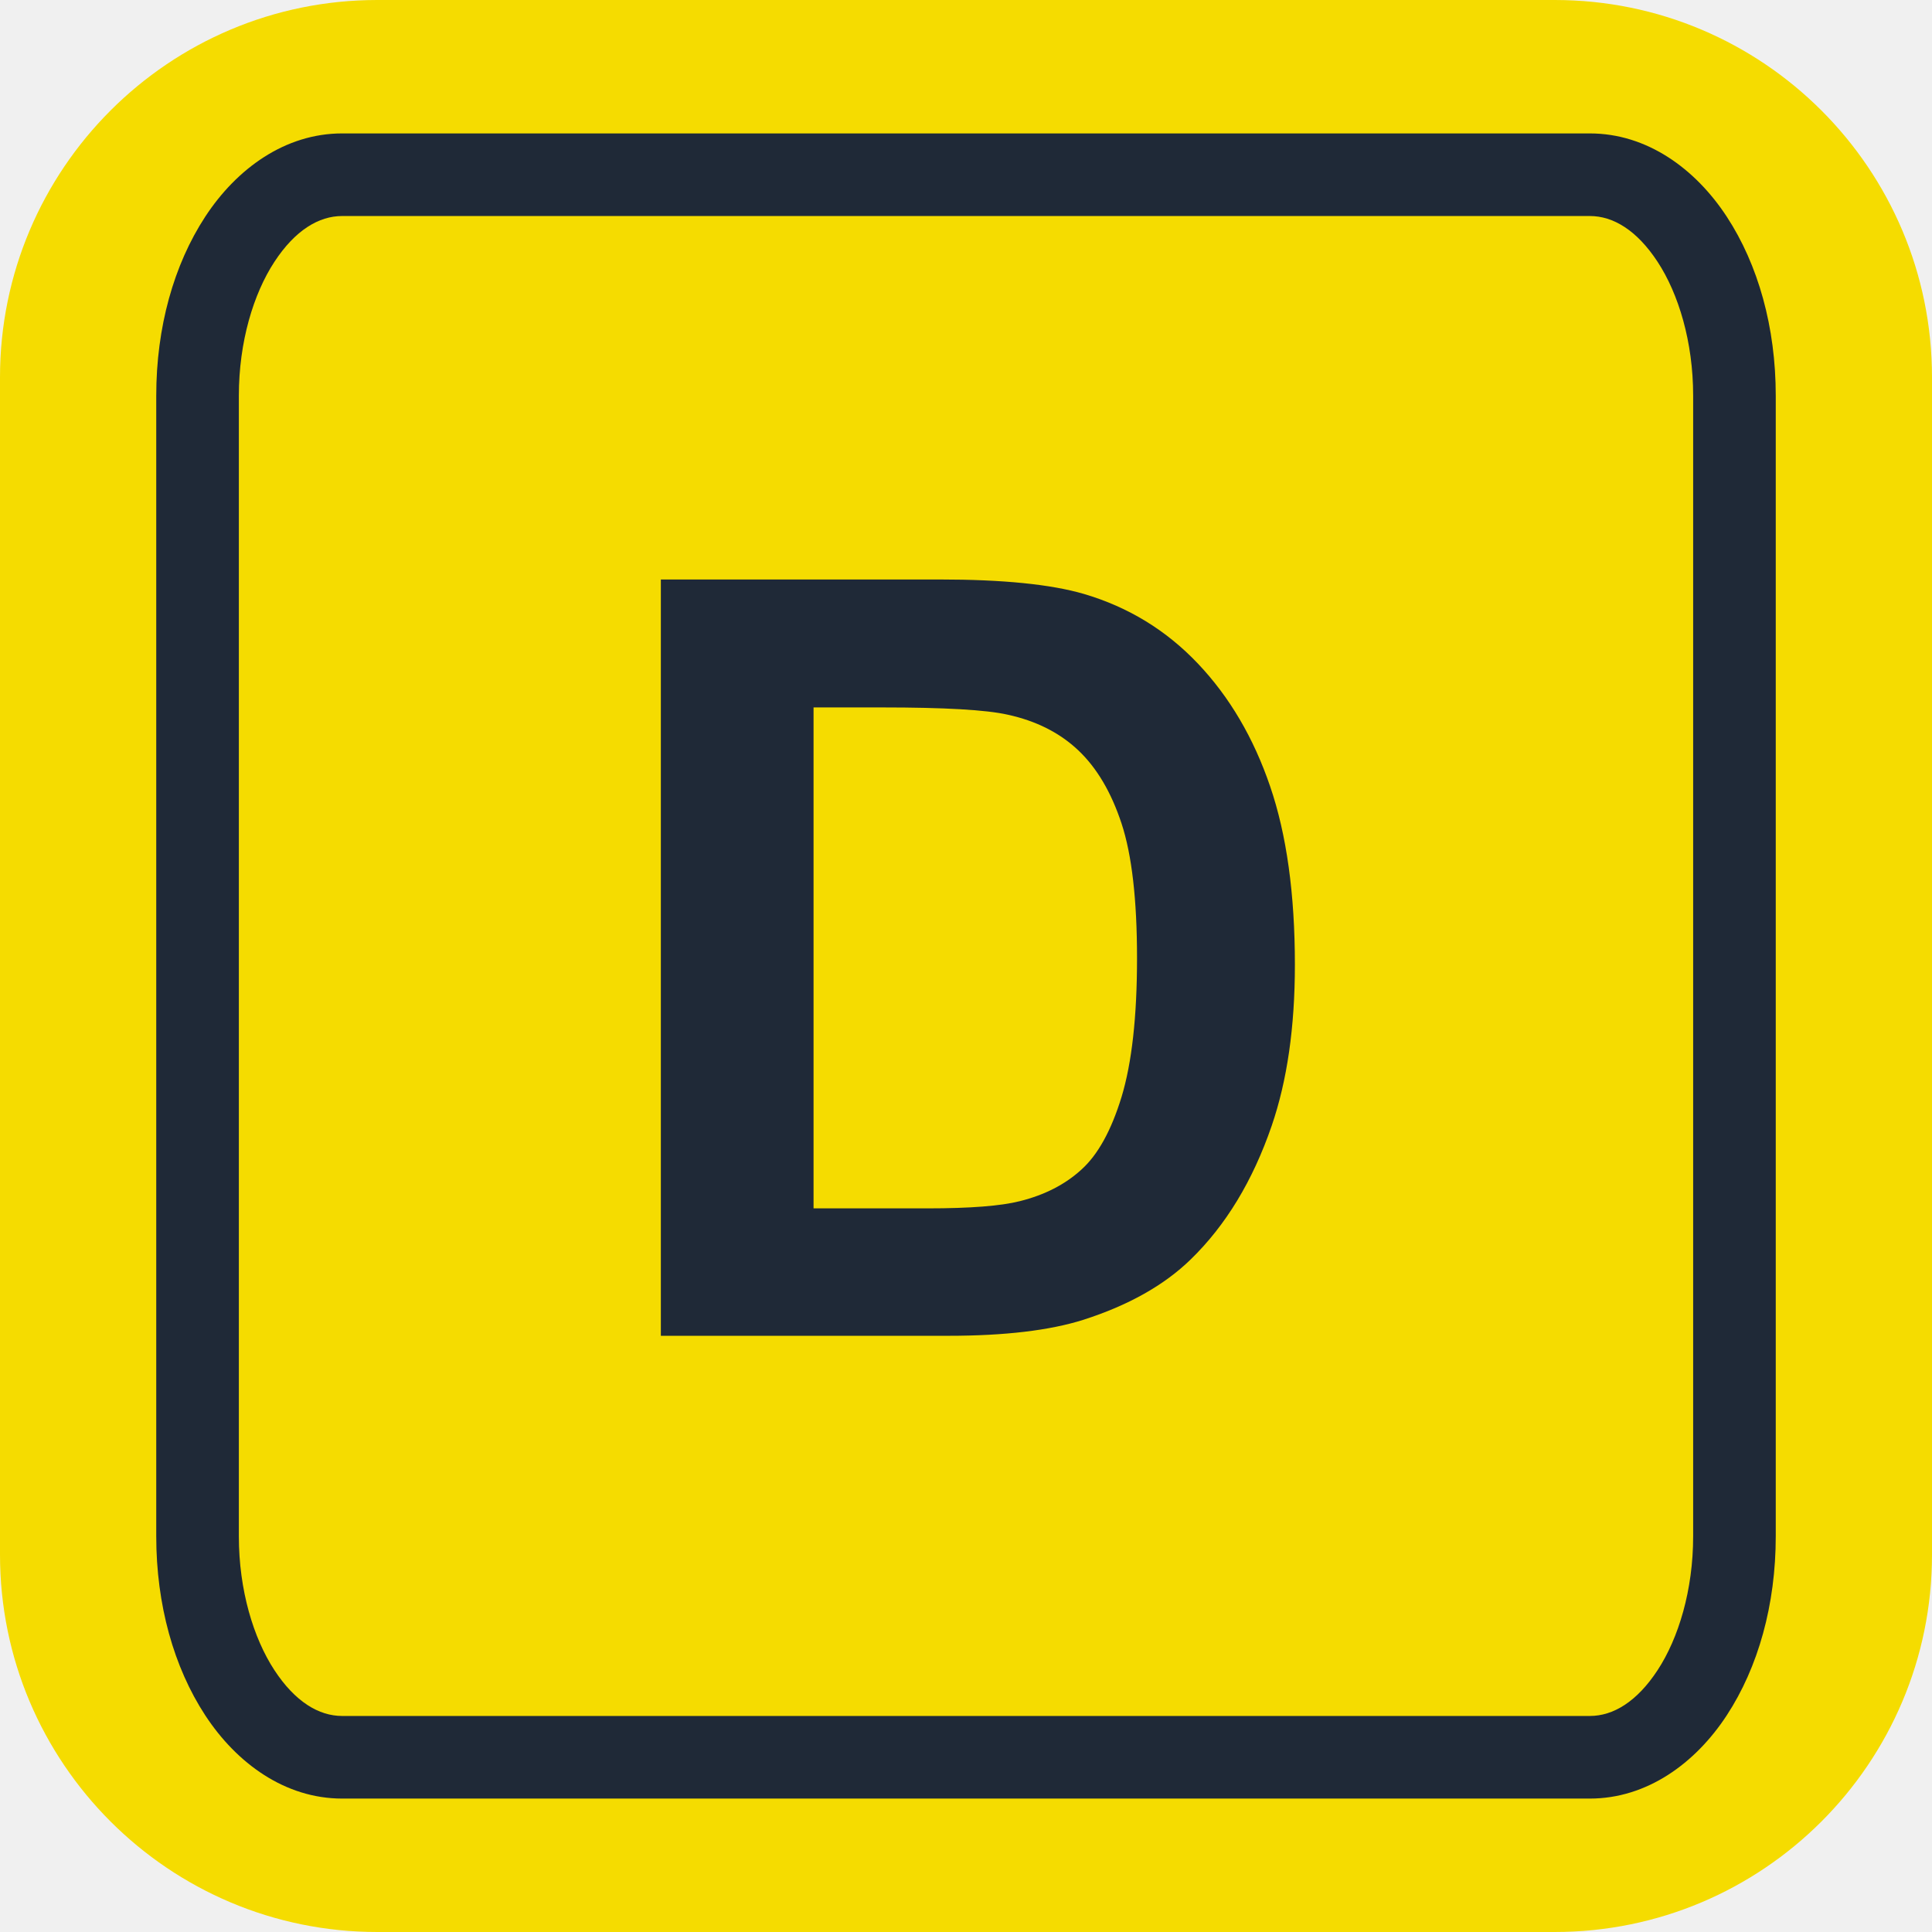
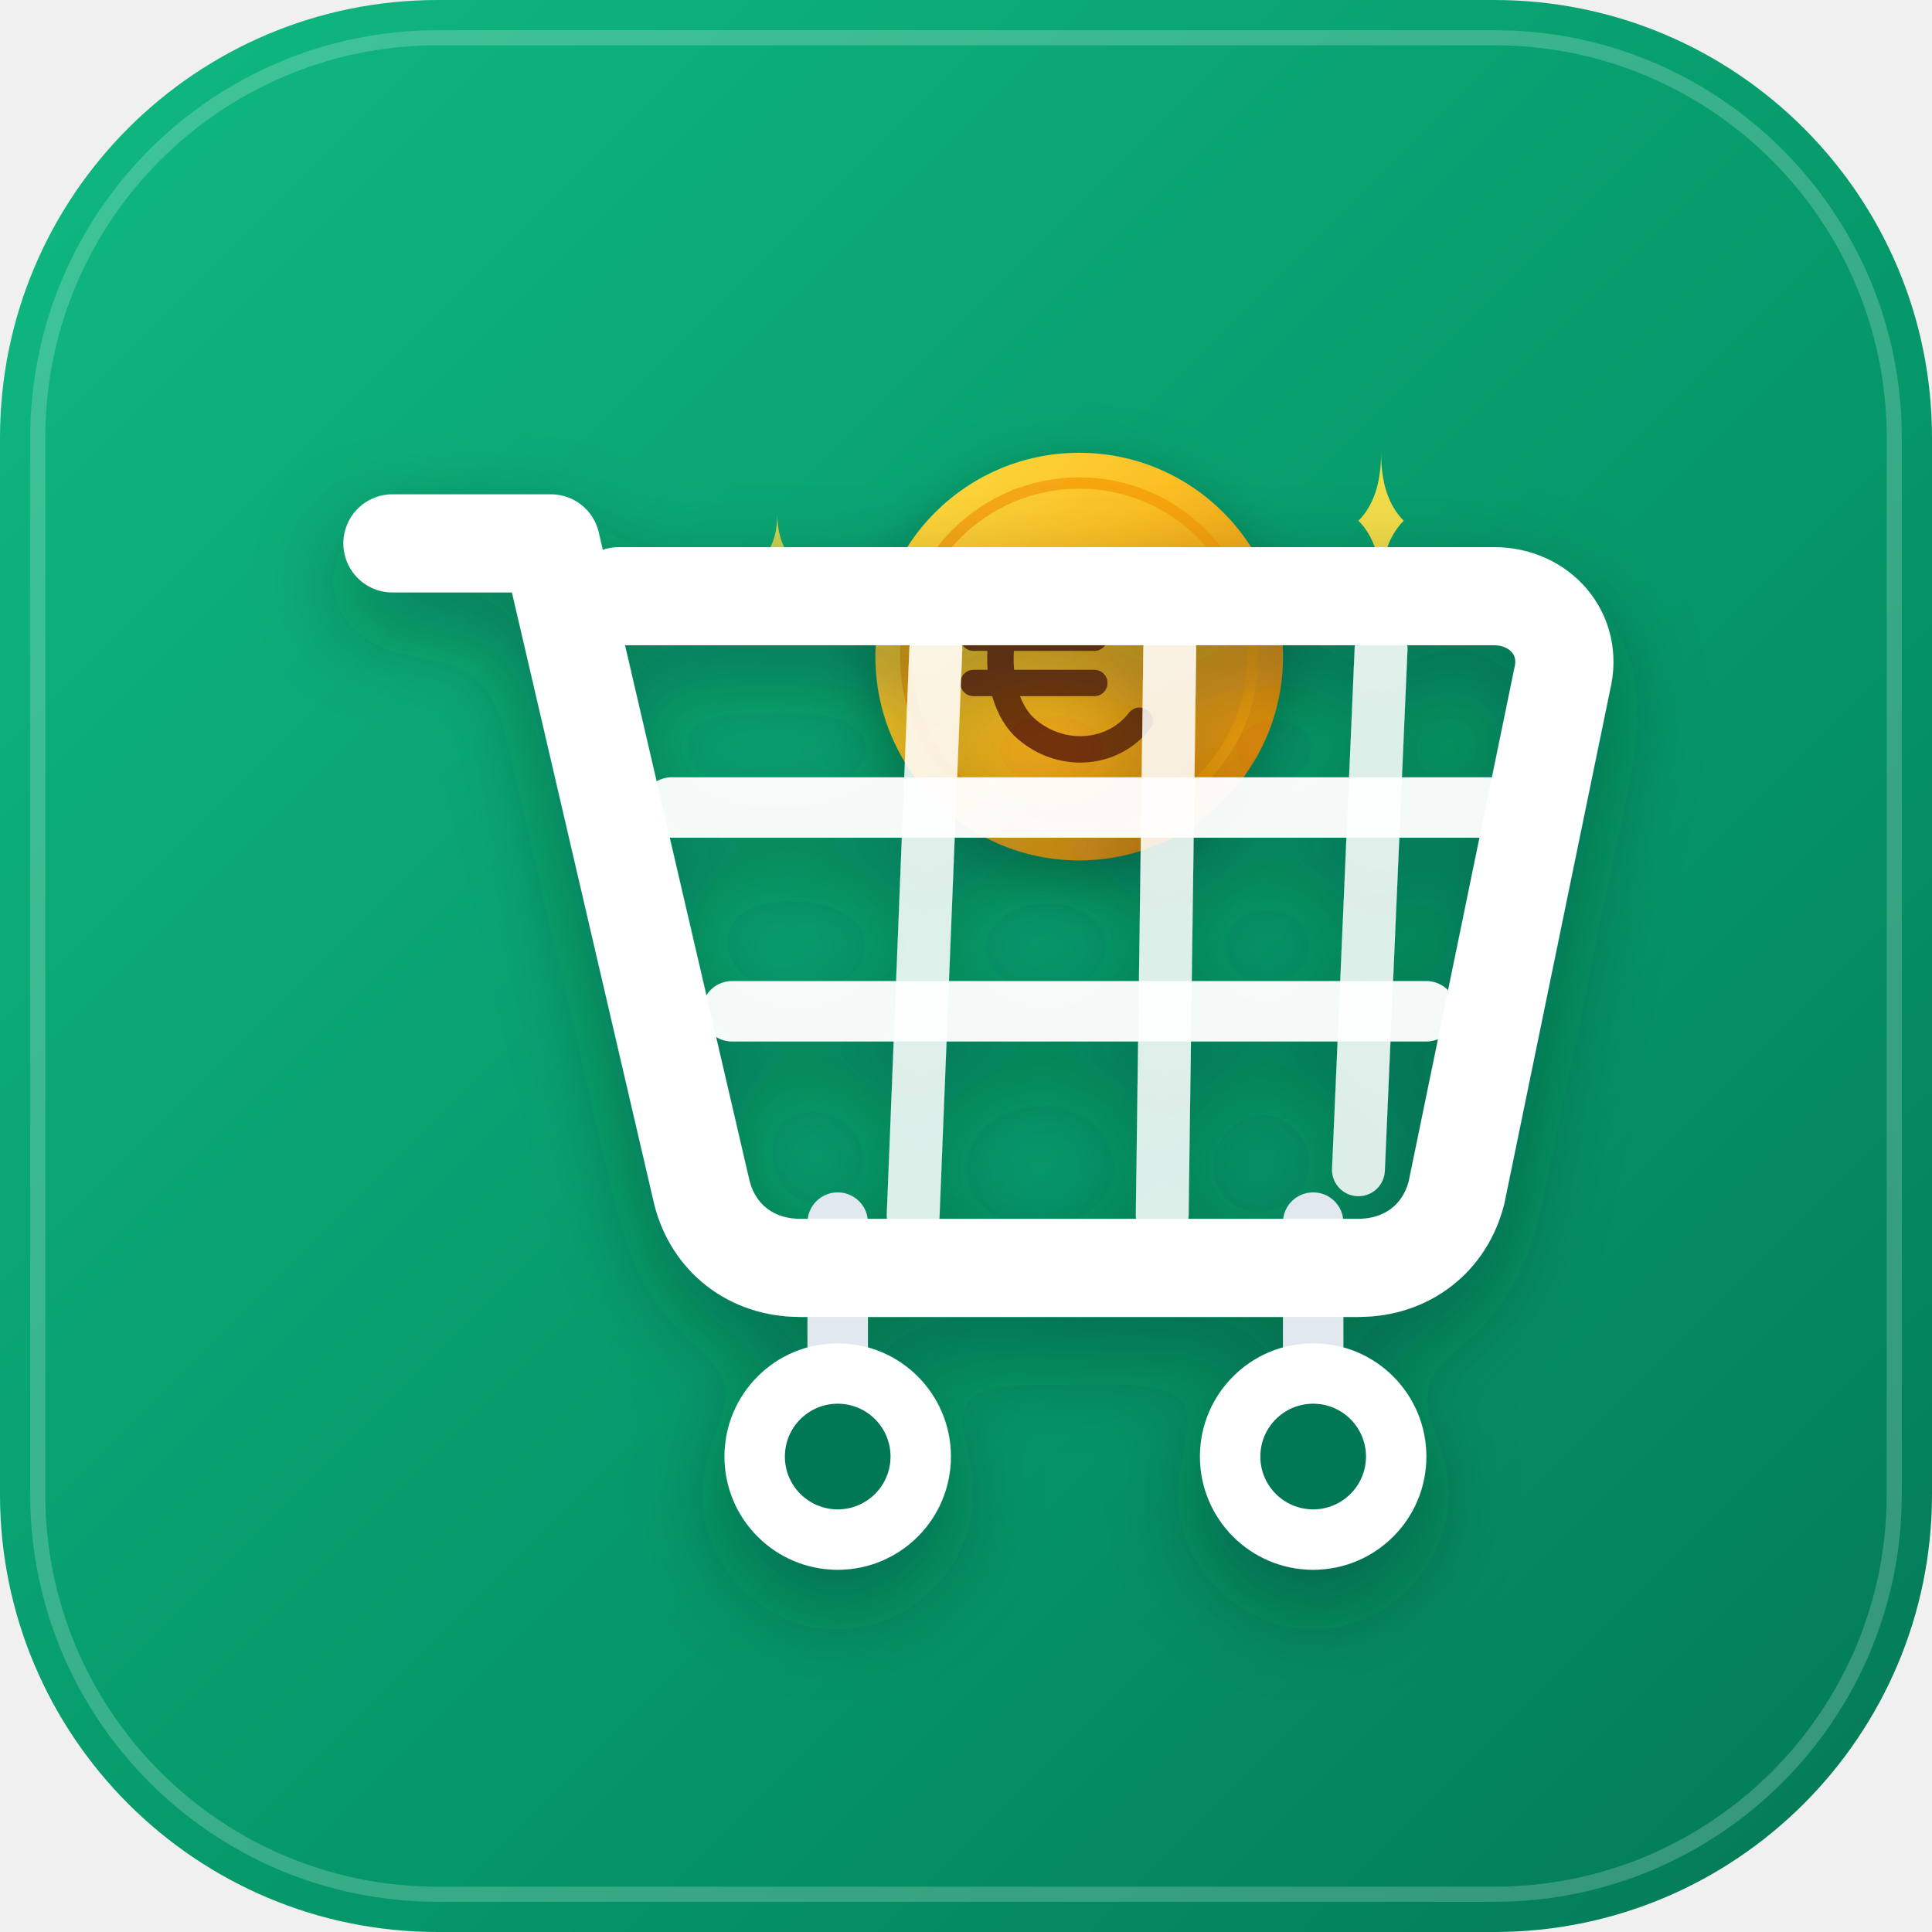
- <svg xmlns="http://www.w3.org/2000/svg" viewBox="0 0 512 512" version="1.1" id="svg1">
-   <defs id="defs1" />
-   <rect width="512" height="512" rx="100" fill="#F5DC00" id="rect1" />
-   <path fill="#1F2937" d="M128 96h256v320H128V96zm256 320V96H128v320h256z" opacity="0.1" id="path1" />
-   <path d="m 175.131,153.57 h 73.965 q 25.02,0 38.145,3.828 17.637,5.195 30.215,18.457 12.578,13.262 19.141,32.539 6.562,19.141 6.562,47.305 0,24.746 -6.152,42.656 -7.52,21.875 -21.465,35.41 -10.527,10.254 -28.438,15.996 Q 273.705,354 251.283,354 h -76.152 z m 40.469,33.906 v 132.754 h 30.215 q 16.953,0 24.473,-1.914 9.844,-2.461 16.27,-8.34 6.562,-5.879 10.664,-19.277 4.102,-13.535 4.102,-36.777 0,-23.242 -4.102,-35.684 -4.102,-12.441 -11.484,-19.414 -7.383,-6.973 -18.73,-9.434 -8.477,-1.914 -33.223,-1.914 z" id="text1" style="font-weight:bold;font-size:280px;font-family:Arial, sans-serif;text-anchor:middle;fill:#1f2937" aria-label="D" />
-   <path d="m 90.658,35.358 c -15.101,0 -27.946,9.34 -36.271,22.068 C 46.061,70.155 41.406,86.722 41.406,104.864 v 302.271 c 0,18.142 4.655,34.709 12.98,47.438 8.326,12.728 21.171,22.068 36.271,22.068 H 421.344 c 15.101,0 27.946,-9.34 36.271,-22.068 8.326,-12.728 12.979,-29.295 12.979,-47.438 V 104.864 c 0,-18.142 -4.653,-34.709 -12.979,-47.437 -8.326,-12.728 -21.171,-22.068 -36.271,-22.068 z m 0,21.891 H 421.344 c 6.12,0 12.43,3.719 17.951,12.16 5.521,8.441 9.408,21.155 9.408,35.455 v 302.271 c 0,14.3 -3.887,27.012 -9.408,35.453 -5.521,8.441 -11.831,12.16 -17.951,12.16 H 90.658 c -6.12,0 -12.43,-3.719 -17.951,-12.16 -5.521,-8.441 -9.408,-21.153 -9.408,-35.453 V 104.864 c 0,-14.3 3.887,-27.014 9.408,-35.455 5.521,-8.441 11.831,-12.16 17.951,-12.16 z" id="rect2" style="fill:#1f2937;fill-opacity:1" />
+ <svg xmlns="http://www.w3.org/2000/svg" viewBox="0 0 512 512" version="1.1" id="cuanto-llevo-gastao-icon">
+   <defs>
+     <linearGradient id="bgGrad" x1="0%" y1="0%" x2="100%" y2="100%">
+       <stop offset="0%" stop-color="#10B981" />
+       <stop offset="60%" stop-color="#059669" />
+       <stop offset="100%" stop-color="#047857" />
+     </linearGradient>
+     <linearGradient id="coinGrad" x1="0%" y1="0%" x2="100%" y2="100%">
+       <stop offset="0%" stop-color="#FDE047" />
+       <stop offset="40%" stop-color="#FBBF24" />
+       <stop offset="100%" stop-color="#D97706" />
+     </linearGradient>
+     <filter id="cartShadow" x="-15%" y="-15%" width="130%" height="130%">
+       <feDropShadow dx="0" dy="10" stdDeviation="12" flood-color="#022c22" flood-opacity="0.35" />
+     </filter>
+     <filter id="coinGlow" x="-20%" y="-20%" width="140%" height="140%">
+       <feDropShadow dx="0" dy="4" stdDeviation="8" flood-color="#000000" flood-opacity="0.25" />
+     </filter>
+   </defs>
+   <rect width="512" height="512" rx="116" fill="url(#bgGrad)" />
+   <rect x="10" y="10" width="492" height="492" rx="106" fill="none" stroke="#FFFFFF" stroke-width="4" stroke-opacity="0.2" />
+   <g id="cartGroup" transform="translate(0, -6)">
+     <g filter="url(#coinGlow)">
+       <circle cx="286" cy="180" r="54" fill="url(#coinGrad)" />
+       <circle cx="286" cy="180" r="46" fill="none" stroke="#F59E0B" stroke-width="3" stroke-opacity="0.8" />
+       <path d="M 302 163 C 295 154 282 153 273 160 C 263 168 262 192 273 200 C 282 207 295 206 302 197 M 258 175 L 290 175 M 258 187 L 290 187" fill="none" stroke="#78350F" stroke-width="7" stroke-linecap="round" stroke-linejoin="round" />
+     </g>
+     <path d="M 366 126 Q 366 138 372 144 Q 366 150 366 162 Q 366 150 360 144 Q 366 138 366 126 Z" fill="#FDE047" opacity="0.95" />
+     <path d="M 206 142 Q 206 150 210 154 Q 206 158 206 166 Q 206 158 202 154 Q 206 150 206 142 Z" fill="#FDE047" opacity="0.8" />
+     <g filter="url(#cartShadow)">
+       <path d="M 222 330 L 222 376 M 348 330 L 348 376" stroke="#E2E8F0" stroke-width="16" stroke-linecap="round" />
+       <circle cx="222" cy="392" r="30" fill="#FFFFFF" />
+       <circle cx="222" cy="392" r="14" fill="#047857" />
+       <circle cx="348" cy="392" r="30" fill="#FFFFFF" />
+       <circle cx="348" cy="392" r="14" fill="#047857" />
+       <path d="M 104 150 H 146 L 186 322 C 189 334 199 342 212 342 H 360 C 373 342 383 334 386 322 L 414 186 C 417 174 408 164 396 164 H 164" fill="none" stroke="#FFFFFF" stroke-width="26" stroke-linecap="round" stroke-linejoin="round" />
+       <path d="M 178 220 H 400 M 194 274 H 378" fill="none" stroke="#FFFFFF" stroke-width="16" stroke-linecap="round" stroke-opacity="0.95" />
+       <path d="M 248 178 L 242 328 M 310 178 L 308 328 M 366 178 L 360 316" fill="none" stroke="#FFFFFF" stroke-width="14" stroke-linecap="round" stroke-opacity="0.85" />
+     </g>
+   </g>
</svg>
